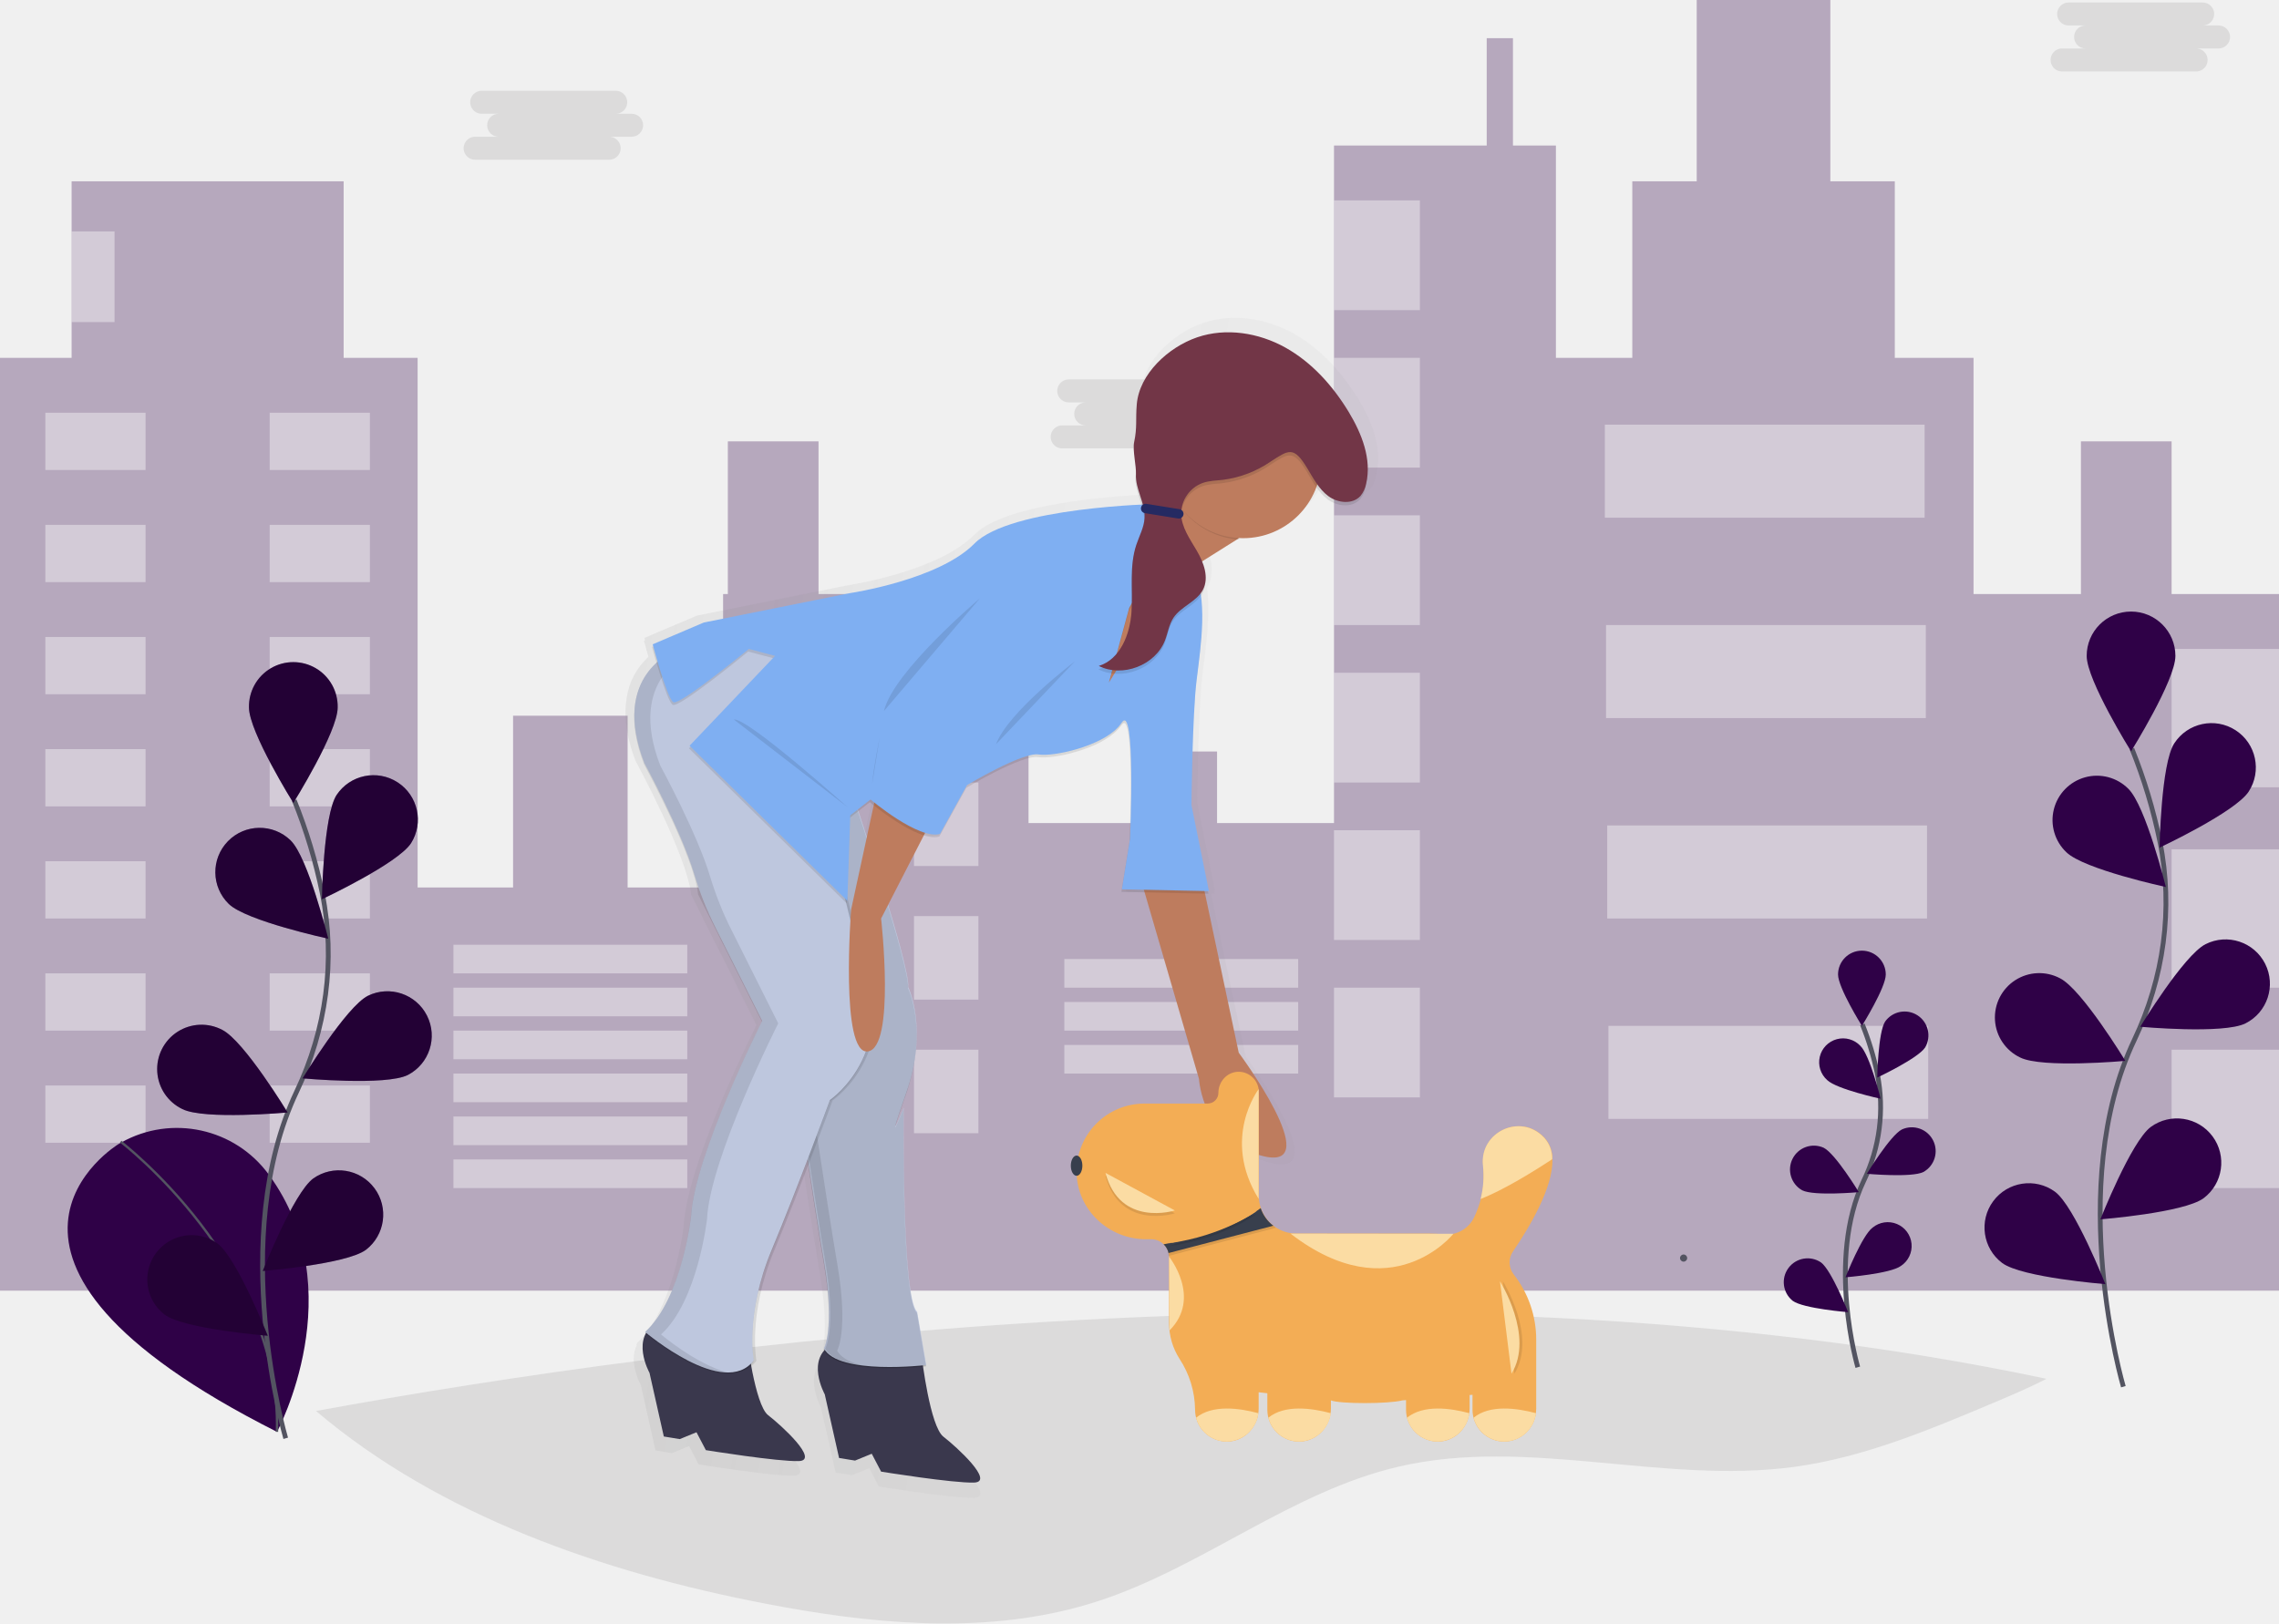
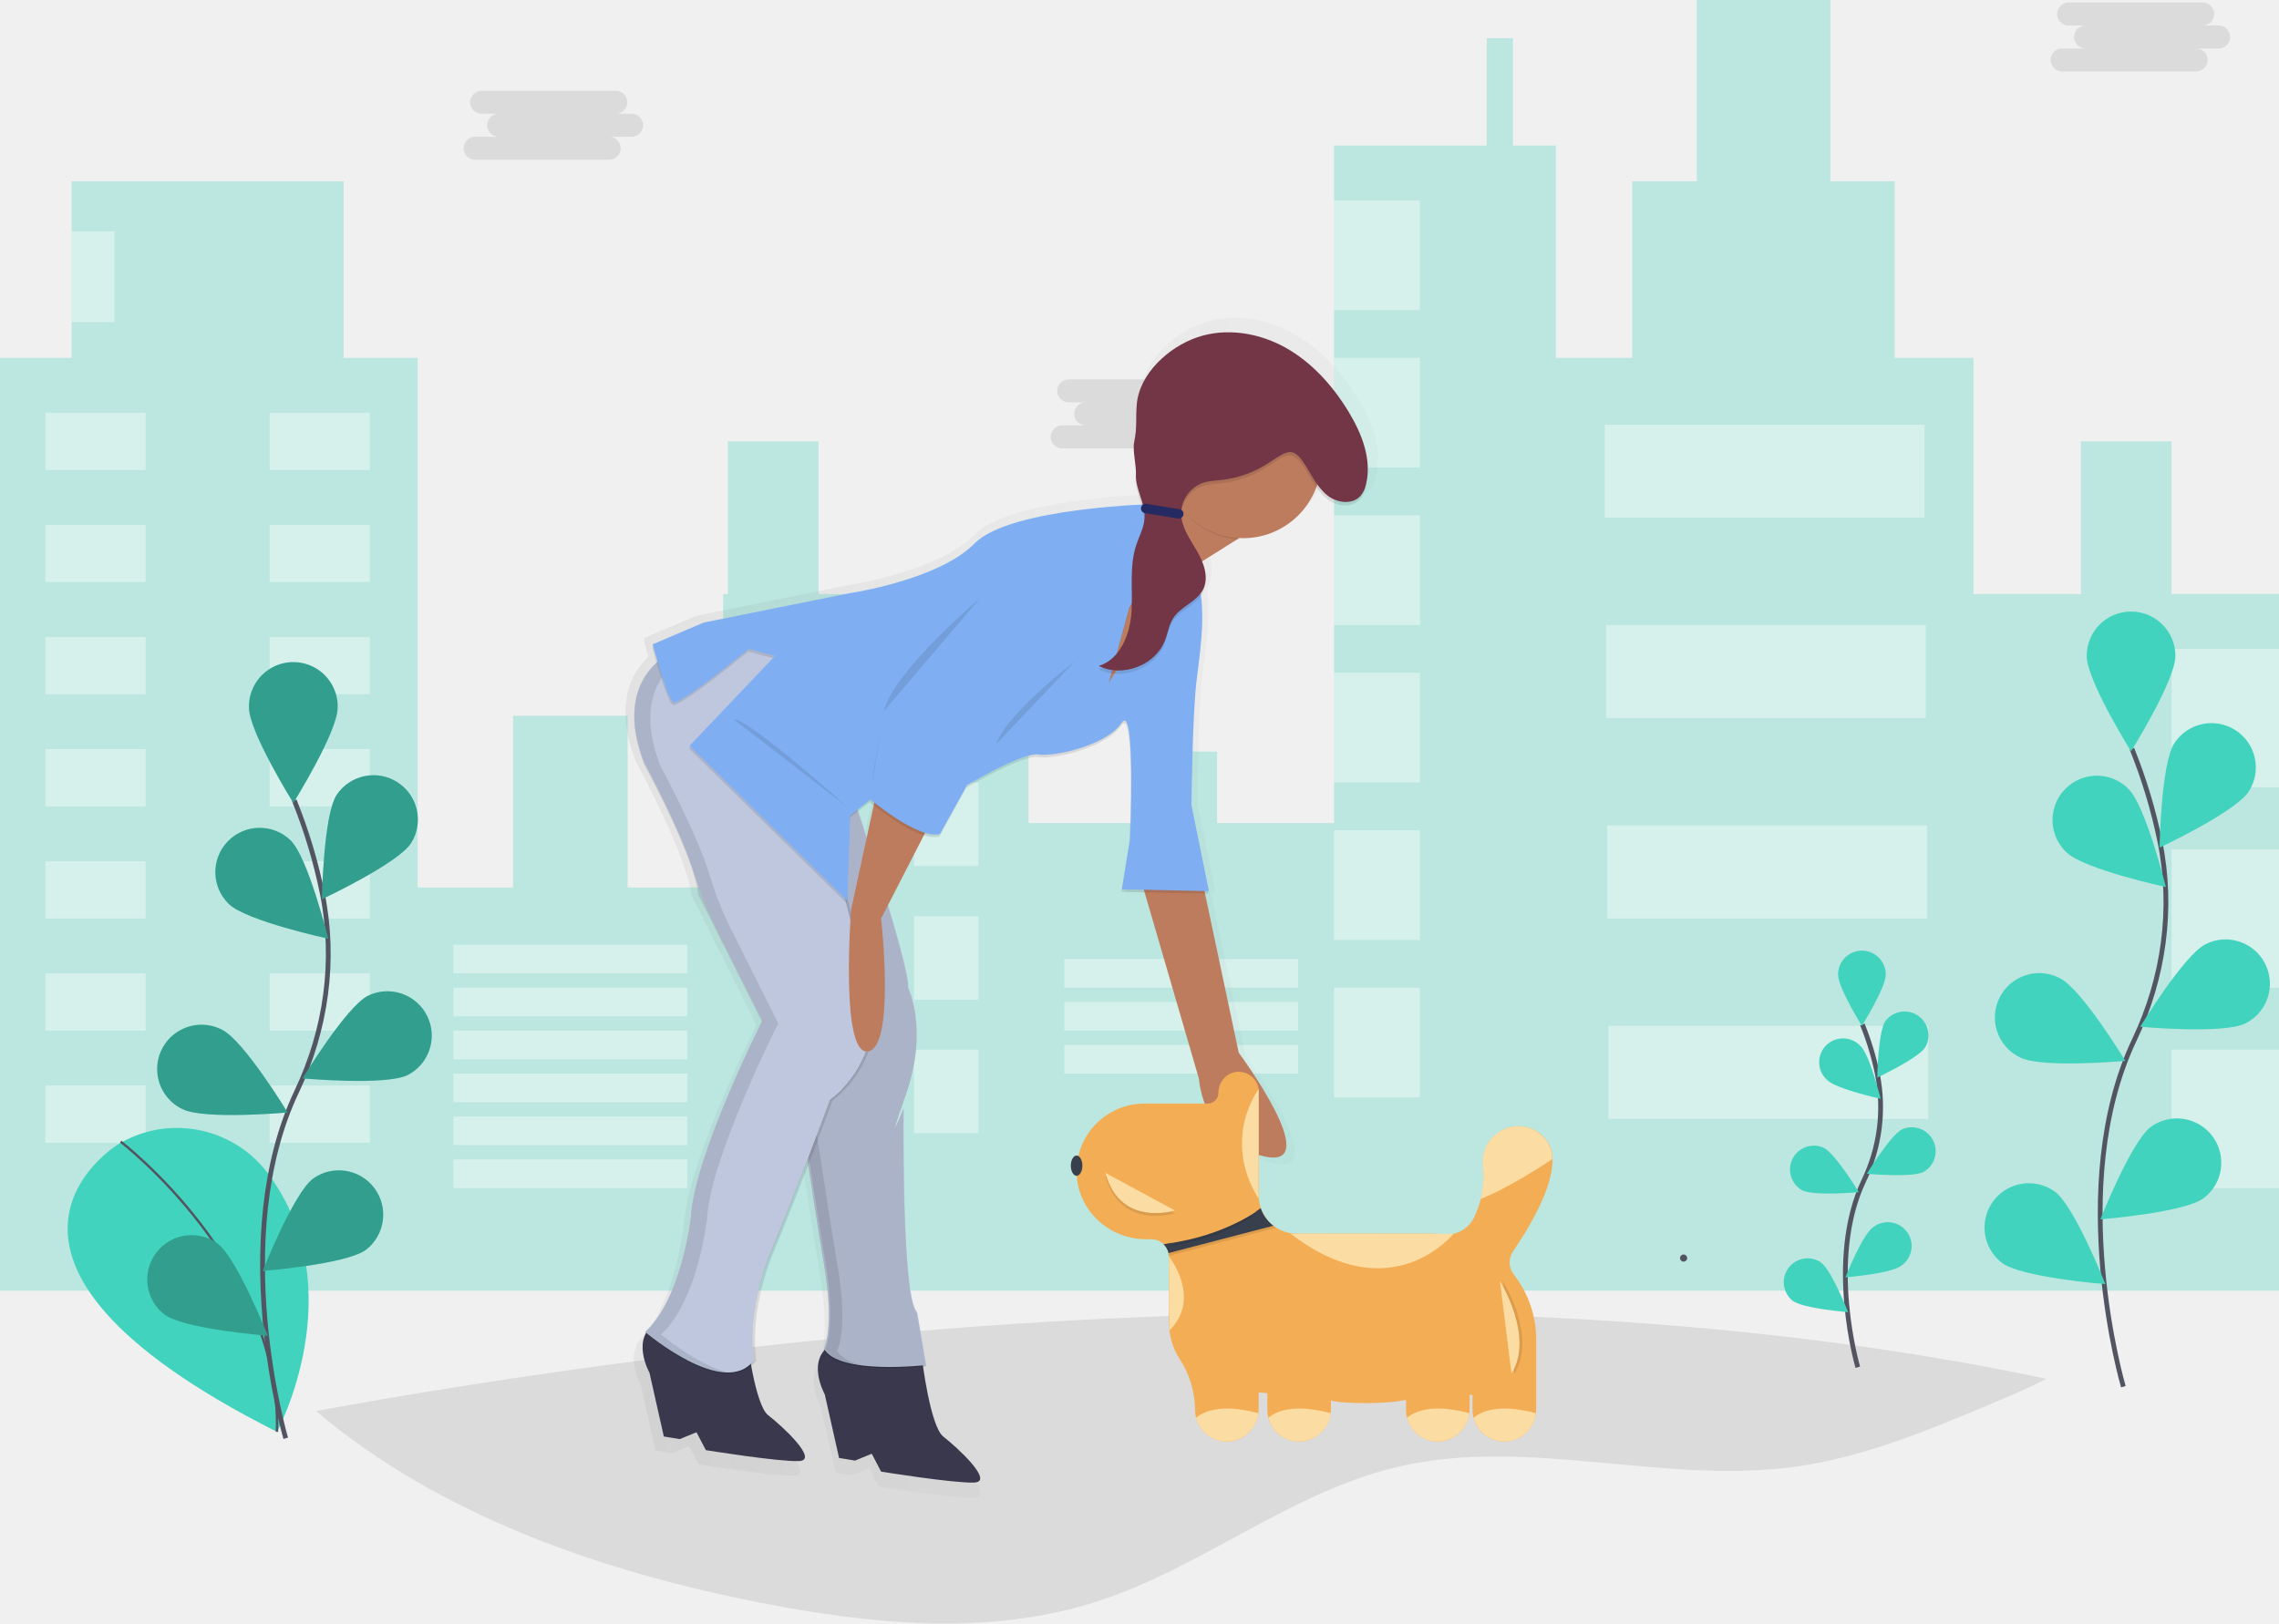
<svg xmlns="http://www.w3.org/2000/svg" id="b5b072d9-b5a4-4f96-a9a9-2e33ee6d5cf1" data-name="Layer 1" width="955" height="680.5" viewBox="0 0 955 680.5">
  <defs>
    <linearGradient id="a5ac7b16-889c-4327-95b5-489bb9690718" x1="380.51" y1="452.69" x2="687.26" y2="452.69" gradientTransform="translate(72.62 -49.07) rotate(9.18)" gradientUnits="userSpaceOnUse">
      <stop offset="0" stop-color="gray" stop-opacity="0.25" />
      <stop offset="0.54" stop-color="gray" stop-opacity="0.12" />
      <stop offset="1" stop-color="gray" stop-opacity="0.1" />
    </linearGradient>
  </defs>
  <path d="M980.07,687.7c-7.12,3.67-14.58,6.84-21.93,9.95-27.19,11.47-54.8,23.06-84,27C819.27,732,762.66,712,708.76,724.48c-45.15,10.42-82.49,42.35-126.6,56.57-20.51,6.61-41.85,9.2-63.38,9.2H516c-2.65,0-5.29-.1-7.94-.2-21.83-.82-43.75-4-65.15-8.17-67.57-13-136.34-36.83-188-80.7C405.33,673.69,715.18,631.51,980.07,687.7Z" transform="translate(-122.5 -109.75)" fill="#252223" opacity="0.1" />
-   <polygon points="910 249 910 185 872 185 872 249 827 249 827 150 794 150 794 76 767 76 767 0 711 0 711 76 684 76 684 150 652 150 652 61 634 61 634 16 623 16 623 61 559 61 559 345 510 345 510 315 480 315 480 345 431 345 431 249 343 249 343 185 305 185 305 249 303 249 303 372 263 372 263 300 215 300 215 372 175 372 175 150 144 150 144 76 30 76 30 150 0 150 0 541 175 541 303 541 431 541 559 541 652 541 827 541 955 541 955 249 910 249" fill="#2f0147" opacity="0.3" />
+   <polygon points="910 249 910 185 872 185 872 249 827 249 827 150 794 150 794 76 767 76 767 0 711 0 711 76 684 76 684 150 652 150 652 61 634 61 634 16 623 16 623 61 559 61 559 345 510 345 510 315 480 315 480 345 431 345 431 249 343 249 343 185 305 185 305 249 303 249 303 372 263 372 263 300 215 300 215 372 175 372 175 150 144 150 144 76 30 76 30 150 0 150 0 541 175 541 303 541 431 541 559 541 652 541 827 541 955 541 955 249 910 249" fill="#41D3BD" opacity="0.3" />
  <rect x="19" y="173" width="42" height="24" fill="#fff" opacity="0.4" />
  <rect x="235.5" y="282.75" width="42" height="24" transform="translate(390.5 479.75) rotate(-180)" fill="#fff" opacity="0.4" />
  <rect x="19" y="220" width="42" height="24" fill="#fff" opacity="0.4" />
  <rect x="235.5" y="329.75" width="42" height="24" transform="translate(390.5 573.75) rotate(-180)" fill="#fff" opacity="0.4" />
  <rect x="19" y="267" width="42" height="24" fill="#fff" opacity="0.4" />
  <rect x="235.5" y="376.75" width="42" height="24" transform="translate(390.5 667.75) rotate(-180)" fill="#fff" opacity="0.4" />
  <rect x="19" y="314" width="42" height="24" fill="#fff" opacity="0.4" />
  <rect x="235.5" y="423.75" width="42" height="24" transform="translate(390.5 761.75) rotate(-180)" fill="#fff" opacity="0.4" />
  <rect x="19" y="361" width="42" height="24" fill="#fff" opacity="0.4" />
  <rect x="235.5" y="470.75" width="42" height="24" transform="translate(390.5 855.75) rotate(-180)" fill="#fff" opacity="0.4" />
  <rect x="19" y="408" width="42" height="24" fill="#fff" opacity="0.4" />
  <rect x="235.5" y="517.75" width="42" height="24" transform="translate(390.5 949.75) rotate(-180)" fill="#fff" opacity="0.4" />
  <rect x="19" y="455" width="42" height="24" fill="#fff" opacity="0.4" />
  <rect x="235.5" y="564.75" width="42" height="24" transform="translate(390.5 1043.75) rotate(-180)" fill="#fff" opacity="0.4" />
  <rect x="190" y="396" width="98" height="12" fill="#fff" opacity="0.4" />
  <rect x="190" y="414" width="98" height="12" fill="#fff" opacity="0.4" />
  <rect x="190" y="432" width="98" height="12" fill="#fff" opacity="0.4" />
  <rect x="446" y="402" width="98" height="12" fill="#fff" opacity="0.4" />
  <rect x="446" y="420" width="98" height="12" fill="#fff" opacity="0.4" />
  <rect x="446" y="438" width="98" height="12" fill="#fff" opacity="0.4" />
  <rect x="190" y="450" width="98" height="12" fill="#fff" opacity="0.4" />
  <rect x="190" y="468" width="98" height="12" fill="#fff" opacity="0.4" />
  <rect x="190" y="486" width="98" height="12" fill="#fff" opacity="0.4" />
  <rect x="324" y="272" width="27" height="35" fill="#fff" opacity="0.4" />
  <rect x="505.5" y="381.75" width="27" height="35" transform="translate(915.5 688.75) rotate(-180)" fill="#fff" opacity="0.4" />
  <rect x="324" y="328" width="27" height="35" fill="#fff" opacity="0.4" />
  <rect x="505.5" y="437.75" width="27" height="35" transform="translate(915.5 800.75) rotate(-180)" fill="#fff" opacity="0.4" />
  <rect x="324" y="384" width="27" height="35" fill="#fff" opacity="0.4" />
  <rect x="505.5" y="493.75" width="27" height="35" transform="translate(915.5 912.75) rotate(-180)" fill="#fff" opacity="0.4" />
  <rect x="324" y="440" width="27" height="35" fill="#fff" opacity="0.4" />
  <rect x="505.5" y="549.75" width="27" height="35" transform="translate(915.5 1024.75) rotate(-180)" fill="#fff" opacity="0.4" />
  <rect x="559" y="84" width="36" height="46" fill="#fff" opacity="0.4" />
  <rect x="559" y="150" width="36" height="46" fill="#fff" opacity="0.4" />
  <rect x="559" y="216" width="36" height="46" fill="#fff" opacity="0.4" />
  <rect x="559" y="282" width="36" height="46" fill="#fff" opacity="0.4" />
  <rect x="559" y="348" width="36" height="46" fill="#fff" opacity="0.4" />
  <rect x="559" y="414" width="36" height="46" fill="#fff" opacity="0.4" />
  <rect x="672.5" y="178" width="134" height="39" fill="#fff" opacity="0.4" />
  <rect x="673" y="262" width="134" height="39" fill="#fff" opacity="0.4" />
  <rect x="673.5" y="346" width="134" height="39" fill="#fff" opacity="0.4" />
  <rect x="674" y="430" width="134" height="39" fill="#fff" opacity="0.4" />
  <rect x="30" y="97" width="18" height="38" fill="#fff" opacity="0.4" />
  <rect x="910" y="272" width="45" height="58" fill="#fff" opacity="0.4" />
  <rect x="910" y="356" width="45" height="58" fill="#fff" opacity="0.4" />
  <rect x="910" y="440" width="45" height="58" fill="#fff" opacity="0.4" />
-   <path d="M172.17,589.3s-78.73,47.5,66.4,120.63c0,0,32-59.36-3.38-107.76a47.66,47.66,0,0,0-61.84-13.55Z" transform="translate(-122.5 -109.75)" fill="#2f0147" />
+   <path d="M172.17,589.3s-78.73,47.5,66.4,120.63c0,0,32-59.36-3.38-107.76a47.66,47.66,0,0,0-61.84-13.55Z" transform="translate(-122.5 -109.75)" fill="#41D3BD" />
  <path d="M173.08,588.3s67.37,51.55,65.49,121.63" transform="translate(-122.5 -109.75)" fill="none" stroke="#535461" stroke-miterlimit="10" />
  <path d="M242.23,712.63s-24.67-83.76,4.63-145.41c12.29-25.87,16.37-54.92,10.69-83a221.91,221.91,0,0,0-11.75-39" transform="translate(-122.5 -109.75)" fill="none" stroke="#535461" stroke-miterlimit="10" stroke-width="2" />
-   <path d="M264,406.31c0,10.26-18.58,40-18.58,40s-18.59-29.77-18.59-40a18.59,18.59,0,1,1,37.17,0Z" transform="translate(-122.5 -109.75)" fill="#2f0147" />
-   <path d="M294.76,463.17c-5.58,8.62-37.36,23.5-37.36,23.5s.57-35.09,6.15-43.7a18.59,18.59,0,0,1,31.21,20.2Z" transform="translate(-122.5 -109.75)" fill="#2f0147" />
-   <path d="M293.41,560.34c-9.16,4.62-44.11,1.42-44.11,1.42s18.21-30,27.38-34.62a18.59,18.59,0,0,1,16.73,33.2Z" transform="translate(-122.5 -109.75)" fill="#2f0147" />
-   <path d="M275.84,633.63c-8.25,6.1-43.23,8.86-43.23,8.86s12.87-32.65,21.13-38.75a18.59,18.59,0,0,1,22.1,29.89Z" transform="translate(-122.5 -109.75)" fill="#2f0147" />
-   <path d="M218.37,488.66c7.36,7.15,41.67,14.56,41.67,14.56s-8.4-34.07-15.77-41.22a18.58,18.58,0,1,0-25.9,26.66Z" transform="translate(-122.5 -109.75)" fill="#2f0147" />
-   <path d="M198.91,574.63c9.16,4.63,44.11,1.43,44.11,1.43s-18.21-30-27.37-34.62a18.59,18.59,0,1,0-16.74,33.19Z" transform="translate(-122.5 -109.75)" fill="#2f0147" />
-   <path d="M191.46,660.79c8.25,6.1,43.24,8.86,43.24,8.86S221.82,637,213.56,630.9a18.59,18.59,0,0,0-22.1,29.89Z" transform="translate(-122.5 -109.75)" fill="#2f0147" />
+   <path d="M264,406.31c0,10.26-18.58,40-18.58,40s-18.59-29.77-18.59-40a18.59,18.59,0,1,1,37.17,0Z" transform="translate(-122.5 -109.75)" fill="#41D3BD" />
+   <path d="M294.76,463.17c-5.58,8.62-37.36,23.5-37.36,23.5s.57-35.09,6.15-43.7a18.59,18.59,0,0,1,31.21,20.2Z" transform="translate(-122.5 -109.75)" fill="#41D3BD" />
+   <path d="M293.41,560.34c-9.16,4.62-44.11,1.42-44.11,1.42s18.21-30,27.38-34.62a18.59,18.59,0,0,1,16.73,33.2Z" transform="translate(-122.5 -109.75)" fill="#41D3BD" />
+   <path d="M275.84,633.63c-8.25,6.1-43.23,8.86-43.23,8.86s12.87-32.65,21.13-38.75a18.59,18.59,0,0,1,22.1,29.89Z" transform="translate(-122.5 -109.75)" fill="#41D3BD" />
+   <path d="M218.37,488.66c7.36,7.15,41.67,14.56,41.67,14.56s-8.4-34.07-15.77-41.22a18.58,18.58,0,1,0-25.9,26.66Z" transform="translate(-122.5 -109.75)" fill="#41D3BD" />
+   <path d="M198.91,574.63c9.16,4.63,44.11,1.43,44.11,1.43s-18.21-30-27.37-34.62a18.59,18.59,0,1,0-16.74,33.19Z" transform="translate(-122.5 -109.75)" fill="#41D3BD" />
+   <path d="M191.46,660.79c8.25,6.1,43.24,8.86,43.24,8.86S221.82,637,213.56,630.9a18.59,18.59,0,0,0-22.1,29.89Z" transform="translate(-122.5 -109.75)" fill="#41D3BD" />
  <path d="M264,406.31c0,10.26-18.58,40-18.58,40s-18.59-29.77-18.59-40a18.59,18.59,0,1,1,37.17,0Z" transform="translate(-122.5 -109.75)" opacity="0.25" />
  <path d="M294.76,463.17c-5.58,8.62-37.36,23.5-37.36,23.5s.57-35.09,6.15-43.7a18.59,18.59,0,0,1,31.21,20.2Z" transform="translate(-122.5 -109.75)" opacity="0.25" />
  <path d="M293.41,560.34c-9.16,4.62-44.11,1.42-44.11,1.42s18.21-30,27.38-34.62a18.59,18.59,0,0,1,16.73,33.2Z" transform="translate(-122.5 -109.75)" opacity="0.25" />
  <path d="M275.84,633.63c-8.25,6.1-43.23,8.86-43.23,8.86s12.87-32.65,21.13-38.75a18.59,18.59,0,0,1,22.1,29.89Z" transform="translate(-122.5 -109.75)" opacity="0.25" />
  <path d="M218.37,488.66c7.36,7.15,41.67,14.56,41.67,14.56s-8.4-34.07-15.77-41.22a18.58,18.58,0,1,0-25.9,26.66Z" transform="translate(-122.5 -109.75)" opacity="0.25" />
  <path d="M198.91,574.63c9.16,4.63,44.11,1.43,44.11,1.43s-18.21-30-27.37-34.62a18.59,18.59,0,1,0-16.74,33.19Z" transform="translate(-122.5 -109.75)" opacity="0.25" />
  <path d="M191.46,660.79c8.25,6.1,43.24,8.86,43.24,8.86S221.82,637,213.56,630.9a18.59,18.59,0,0,0-22.1,29.89Z" transform="translate(-122.5 -109.75)" opacity="0.25" />
  <path d="M1012.28,691s-24.67-83.76,4.63-145.41c12.29-25.87,16.38-54.92,10.7-83a223.63,223.63,0,0,0-11.75-39" transform="translate(-122.5 -109.75)" fill="none" stroke="#535461" stroke-miterlimit="10" stroke-width="2" />
-   <path d="M1034.09,384.68c0,10.26-18.59,40-18.59,40s-18.59-29.77-18.59-40a18.59,18.59,0,1,1,37.18,0Z" transform="translate(-122.5 -109.75)" fill="#2f0147" />
-   <path d="M1064.81,441.54c-5.58,8.62-37.36,23.5-37.36,23.5s.58-35.09,6.16-43.7a18.58,18.58,0,0,1,31.2,20.2Z" transform="translate(-122.5 -109.75)" fill="#2f0147" />
-   <path d="M1063.47,538.71c-9.17,4.62-44.12,1.42-44.12,1.42s18.22-30,27.38-34.62a18.59,18.59,0,0,1,16.74,33.2Z" transform="translate(-122.5 -109.75)" fill="#2f0147" />
-   <path d="M1045.9,612c-8.26,6.1-43.24,8.86-43.24,8.86s12.88-32.65,21.13-38.75A18.59,18.59,0,0,1,1045.9,612Z" transform="translate(-122.5 -109.75)" fill="#2f0147" />
-   <path d="M988.42,467c7.37,7.15,41.67,14.56,41.67,14.56s-8.4-34.07-15.76-41.22A18.59,18.59,0,1,0,988.42,467Z" transform="translate(-122.5 -109.75)" fill="#2f0147" />
-   <path d="M969,553c9.17,4.63,44.12,1.43,44.12,1.43s-18.21-30-27.38-34.62A18.59,18.59,0,1,0,969,553Z" transform="translate(-122.5 -109.75)" fill="#2f0147" />
-   <path d="M961.51,639.16c8.26,6.1,43.24,8.86,43.24,8.86s-12.88-32.64-21.13-38.75a18.59,18.59,0,0,0-22.11,29.89Z" transform="translate(-122.5 -109.75)" fill="#2f0147" />
+   <path d="M1034.09,384.68c0,10.26-18.59,40-18.59,40s-18.59-29.77-18.59-40a18.59,18.59,0,1,1,37.18,0Z" transform="translate(-122.5 -109.75)" fill="#41D3BD" />
+   <path d="M1064.81,441.54c-5.58,8.62-37.36,23.5-37.36,23.5s.58-35.09,6.16-43.7a18.58,18.58,0,0,1,31.2,20.2Z" transform="translate(-122.5 -109.75)" fill="#41D3BD" />
+   <path d="M1063.47,538.71c-9.17,4.62-44.12,1.42-44.12,1.42s18.22-30,27.38-34.62a18.59,18.59,0,0,1,16.74,33.2Z" transform="translate(-122.5 -109.75)" fill="#41D3BD" />
+   <path d="M1045.9,612c-8.26,6.1-43.24,8.86-43.24,8.86s12.88-32.65,21.13-38.75A18.59,18.59,0,0,1,1045.9,612Z" transform="translate(-122.5 -109.75)" fill="#41D3BD" />
+   <path d="M988.42,467c7.37,7.15,41.67,14.56,41.67,14.56s-8.4-34.07-15.76-41.22A18.59,18.59,0,1,0,988.42,467Z" transform="translate(-122.5 -109.75)" fill="#41D3BD" />
+   <path d="M969,553c9.17,4.63,44.12,1.43,44.12,1.43s-18.21-30-27.38-34.62A18.59,18.59,0,1,0,969,553Z" transform="translate(-122.5 -109.75)" fill="#41D3BD" />
+   <path d="M961.51,639.16c8.26,6.1,43.24,8.86,43.24,8.86s-12.88-32.64-21.13-38.75a18.59,18.59,0,0,0-22.11,29.89Z" transform="translate(-122.5 -109.75)" fill="#41D3BD" />
  <path d="M901,682.85s-13.26-45,2.49-78.14a71.17,71.17,0,0,0,5.75-44.6,119.74,119.74,0,0,0-6.32-20.94" transform="translate(-122.5 -109.75)" fill="none" stroke="#535461" stroke-miterlimit="10" stroke-width="2" />
-   <path d="M912.72,518.23c0,5.52-10,21.52-10,21.52s-10-16-10-21.52a10,10,0,0,1,20,0Z" transform="translate(-122.5 -109.75)" fill="#2f0147" />
-   <path d="M929.23,548.79c-3,4.63-20.08,12.63-20.08,12.63s.31-18.86,3.31-23.49a10,10,0,0,1,16.77,10.86Z" transform="translate(-122.5 -109.75)" fill="#2f0147" />
-   <path d="M928.51,601c-4.93,2.48-23.71.76-23.71.76s9.79-16.12,14.71-18.6a10,10,0,0,1,9,17.84Z" transform="translate(-122.5 -109.75)" fill="#2f0147" />
-   <path d="M919.06,640.39c-4.43,3.28-23.23,4.76-23.23,4.76s6.92-17.54,11.36-20.82a10,10,0,1,1,11.87,16.06Z" transform="translate(-122.5 -109.75)" fill="#2f0147" />
-   <path d="M888.18,562.49c4,3.84,22.39,7.82,22.39,7.82s-4.51-18.31-8.47-22.15a10,10,0,1,0-13.92,14.33Z" transform="translate(-122.5 -109.75)" fill="#2f0147" />
-   <path d="M877.72,608.69c4.93,2.48,23.71.77,23.71.77s-9.79-16.12-14.72-18.61a10,10,0,0,0-9,17.84Z" transform="translate(-122.5 -109.75)" fill="#2f0147" />
-   <path d="M873.72,655c4.43,3.28,23.23,4.76,23.23,4.76S890,642.21,885.6,638.93A10,10,0,0,0,873.72,655Z" transform="translate(-122.5 -109.75)" fill="#2f0147" />
+   <path d="M912.72,518.23c0,5.52-10,21.52-10,21.52s-10-16-10-21.52a10,10,0,0,1,20,0Z" transform="translate(-122.5 -109.75)" fill="#41D3BD" />
+   <path d="M929.23,548.79c-3,4.63-20.08,12.63-20.08,12.63s.31-18.86,3.31-23.49a10,10,0,0,1,16.77,10.86Z" transform="translate(-122.5 -109.75)" fill="#41D3BD" />
+   <path d="M928.51,601c-4.93,2.48-23.71.76-23.71.76s9.79-16.12,14.71-18.6a10,10,0,0,1,9,17.84Z" transform="translate(-122.5 -109.75)" fill="#41D3BD" />
+   <path d="M919.06,640.39c-4.43,3.28-23.23,4.76-23.23,4.76s6.92-17.54,11.36-20.82a10,10,0,1,1,11.87,16.06Z" transform="translate(-122.5 -109.75)" fill="#41D3BD" />
+   <path d="M888.18,562.49c4,3.84,22.39,7.82,22.39,7.82s-4.51-18.31-8.47-22.15a10,10,0,1,0-13.92,14.33Z" transform="translate(-122.5 -109.75)" fill="#41D3BD" />
+   <path d="M877.72,608.69c4.93,2.48,23.71.77,23.71.77s-9.79-16.12-14.72-18.61a10,10,0,0,0-9,17.84Z" transform="translate(-122.5 -109.75)" fill="#41D3BD" />
+   <path d="M873.72,655c4.43,3.28,23.23,4.76,23.23,4.76S890,642.21,885.6,638.93A10,10,0,0,0,873.72,655Z" transform="translate(-122.5 -109.75)" fill="#41D3BD" />
  <path d="M387.18,157.43H380.3a4.82,4.82,0,1,0,0-9.63H324.57a4.82,4.82,0,1,0,0,9.63h6.88a4.82,4.82,0,1,0,0,9.64h-9.63a4.82,4.82,0,1,0,0,9.63h55.73a4.82,4.82,0,1,0,0-9.63h9.63a4.82,4.82,0,1,0,0-9.64Z" transform="translate(-122.5 -109.75)" fill="#252223" opacity="0.1" />
  <path d="M633.18,278.43H626.3a4.82,4.82,0,1,0,0-9.63H570.57a4.82,4.82,0,1,0,0,9.63h6.88a4.82,4.82,0,0,0,0,9.64h-9.63a4.82,4.82,0,1,0,0,9.63h55.73a4.82,4.82,0,1,0,0-9.63h9.63a4.82,4.82,0,1,0,0-9.64Z" transform="translate(-122.5 -109.75)" fill="#252223" opacity="0.1" />
  <path d="M1052.18,120.43h-6.88a4.82,4.82,0,1,0,0-9.63H989.57a4.82,4.82,0,1,0,0,9.63h6.88a4.82,4.82,0,0,0,0,9.64h-9.63a4.82,4.82,0,1,0,0,9.63h55.73a4.82,4.82,0,1,0,0-9.63h9.63a4.82,4.82,0,0,0,0-9.64Z" transform="translate(-122.5 -109.75)" fill="#252223" opacity="0.1" />
  <path d="M828,638.59a1.5,1.5,0,0,0,0-3,1.5,1.5,0,0,0,0,3Z" transform="translate(-122.5 -109.75)" fill="#535461" />
  <g opacity="0.5">
    <path d="M644.53,552.76,630,484.36l1.49,0-.23-1.16h.42l-7.52-37s.38-38.65,2.21-53.6c1.34-10.91,3.46-24.81,1.91-36.51a11,11,0,0,0,.59-1,10.55,10.55,0,0,0,1.14-4,16.49,16.49,0,0,0-1.26-9.65L643.86,332c.34,0,.69.07,1,.09,0-.14-.14-.36-.25-.65a33.6,33.6,0,0,0,33.26-21.85,22.28,22.28,0,0,0,4.87,5.24c4.07,3.05,10.48,3.73,13.87-.06a11.67,11.67,0,0,0,2.43-5.23c.2-.86.34-1.74.46-2.61,1.92-10.22-2.29-20.76-7.72-29.72-6.79-11.19-15.8-21.32-27.25-27.68s-25.5-8.64-37.89-4.4-24.87,15.75-26,28.8c-.56,6.67.24,9.76-1.14,16.31-.69,3.26.8,9.61.78,13.21a16.3,16.3,0,0,0-.24,2c-.2,4,1.39,7.78,2.55,11.62-16.34.82-59.31,4.13-71.72,16.75-15.44,15.69-53.3,21.3-53.3,21.3l-63.05,12.69-22,9.34.25,1-.44.19s.78,2.91,1.9,6.75a28.57,28.57,0,0,0-9.09,17c-1.22,6.79-.57,15.53,3.73,26.68,0,0,21.71,39.87,23.21,55.95l27.4,54.69c-2.35,4.69-25.83,52.09-29.87,78.62a54.21,54.21,0,0,0-.65,5.77s-.15,1.4-.52,3.73c-1.61,9.83-6.7,34-19.13,45.3l0,0h0l.16.14h0l0,0-.36.35.28.24c-3.73,7.13,1.66,16.79,1.66,16.79l6.13,27.38,6.86,1.11,7.22-2.94,4,7.69s31.15,5,40,4.71-7.5-15.29-13.23-19.74c-3.18-2.46-5.67-12.57-7.25-21.08a13.26,13.26,0,0,0,2.23-2.31s-3.81-20,7.66-47.44c4.89-11.68,10.15-25.11,14.6-36.68,2.39,15.54,4.9,31.55,6.75,42.48,2.69,15.83,2.34,25.49,1.51,30.94A18.38,18.38,0,0,1,466.2,680a1.4,1.4,0,0,1,.1.16,2.86,2.86,0,0,1-.19.41c.06.1.12.19.17.29-6.26,7.16.26,18.84.26,18.84L472.67,727l6.86,1.11,7.22-2.94,4,7.69s31.15,5,40,4.71-7.5-15.29-13.24-19.74c-4.47-3.47-7.57-22.1-8.72-30.09.83-.08,1.29-.14,1.29-.14l-.09-.55.19,0-3.92-22.92c-6.7-5.77-5.77-87.74-5.77-87.74s-3.49,8.57-3.6,7.88c.34-1.38,1.6-5.28,4.52-13.59A81.77,81.77,0,0,0,505.2,556c3.17-19.51-2.74-31.44-2.74-31.44.39-3.92-3.74-19.15-8.62-35.37l15.33-29.88a12.22,12.22,0,0,0,6.68.55l11.61-21s24-14.3,30.87-13.19c6.39,1,26.41-3.38,34.15-11.72A15.83,15.83,0,0,0,594,412c6.23-9.55,3.67,49.86,3.67,49.86l-3.33,20.58-.18,1.14,9.93.2,23.4,80.26s1.47,27.22,28.06,33.27S644.53,552.76,644.53,552.76ZM484.7,460c-1.44-4.44-2.7-8.27-3.65-11.14L486,445s.62.52,1.67,1.35Z" transform="translate(-122.5 -109.75)" fill="url(#a5ac7b16-889c-4327-95b5-489bb9690718)" />
  </g>
  <path d="M508.83,679.06s3.39,28.56,9,32.9,21.53,18.91,12.9,19.23-39-4.58-39-4.58l-3.93-7.5-7,2.86-6.69-1.08-6-26.69s-8.42-15.08,3.43-21.17S508.83,679.06,508.83,679.06Z" transform="translate(-122.5 -109.75)" fill="#3a384d" />
  <path d="M480.34,444.91S503.89,515,503,524c0,0,8.63,17.4-.89,44.45s-1,6.13-1,6.13-.9,79.89,5.62,85.52l3.82,22.34s-36.72,4.36-42.9-6.93c0,0,4.78-8.37.1-36S454.05,551,454.05,551L429.61,412.13Z" transform="translate(-122.5 -109.75)" opacity="0.1" />
  <path d="M480.43,444.35s23.55,70.13,22.66,79.13c0,0,8.63,17.4-.89,44.45s-1,6.13-1,6.13-.9,79.9,5.62,85.52l3.82,22.35s-36.72,4.35-42.9-6.94c0,0,4.78-8.37.1-36s-13.71-88.54-13.71-88.54L429.7,411.57Z" transform="translate(-122.5 -109.75)" fill="#bec7de" />
  <path d="M435.76,415.21l23.95,136.14s9,60.91,13.71,88.54-.1,36-.1,36c1.8,3.29,6.17,5.24,11.47,6.37-7.44-.87-14.15-2.9-16.49-7.18,0,0,4.79-8.37.11-36s-13.71-88.54-13.71-88.54L430.26,411.66Z" transform="translate(-122.5 -109.75)" opacity="0.1" />
  <path d="M435.39,670.05s3.38,28.56,9,32.9,21.53,18.91,12.9,19.23-39-4.58-39-4.58l-3.93-7.5-7,2.87-6.69-1.09-6-26.69s-8.42-15.08,3.42-21.17S435.39,670.05,435.39,670.05Z" transform="translate(-122.5 -109.75)" fill="#3a384d" />
  <path d="M480.34,444.91S503.89,515,503,524c0,0,8.63,17.4-.89,44.45s-1,6.13-1,6.13-.9,79.89,5.62,85.52l3.82,22.34s-36.72,4.36-42.9-6.93c0,0,4.78-8.37.1-36S454.05,551,454.05,551L429.61,412.13Z" transform="translate(-122.5 -109.75)" opacity="0.1" />
  <path d="M405.71,383.11s-26.21,10.06-12.11,46.64c0,0,21.17,38.86,22.64,54.54l26.8,53.5s-28.58,56.56-29.85,82.08c0,0-3.82,34.26-19.24,48.34,0,0,33.17,28.23,45.52,11.93,0,0-3.71-19.46,7.48-46.24S471.41,571,471.41,571s32.09-21.69,10.71-66.31l-24-99.35-.39-22.36-18.41-6.4Z" transform="translate(-122.5 -109.75)" opacity="0.1" />
  <path d="M404.51,383.48s-26.21,10.06-12.11,46.64c0,0,21.16,38.87,22.63,54.55l26.8,53.5S413.25,594.72,412,620.25c0,0-3.82,34.25-19.25,48.34,0,0,33.17,28.23,45.53,11.93,0,0-3.72-19.47,7.47-46.24s24.46-62.94,24.46-62.94,32.1-21.69,10.72-66.31l-24-99.35-.39-22.36-18.4-6.4Z" transform="translate(-122.5 -109.75)" opacity="0.1" />
  <path d="M404.6,382.93S378.39,393,392.49,429.57c0,0,15.55,28.55,20.91,46.58a139,139,0,0,0,9,22.49l19.52,39s-28.58,56.56-29.84,82.08c0,0-3.82,34.26-19.25,48.34,0,0,33.17,28.23,45.53,11.93,0,0-3.72-19.46,7.47-46.24s24.46-62.94,24.46-62.94,32.1-21.69,10.72-66.31l-24-99.35-.39-22.36-18.4-6.4Z" transform="translate(-122.5 -109.75)" fill="#bec7de" />
  <path d="M404.6,382.93l33.65-6.57,4.39,1.53L411.29,384s-26.21,10.06-12.11,46.64c0,0,15.54,28.55,20.91,46.58a139,139,0,0,0,9,22.49l19.53,39S420,595.25,418.77,620.77c0,0-3.83,34.26-19.25,48.34,0,0,14.29,12.16,27.6,15.91-14.68-.3-34.29-17-34.29-17,15.43-14.08,19.25-48.34,19.25-48.34,1.26-25.52,29.84-82.08,29.84-82.08l-19.52-39a139,139,0,0,1-9-22.49c-5.36-18-20.91-46.58-20.91-46.58C378.39,393,404.6,382.93,404.6,382.93Z" transform="translate(-122.5 -109.75)" opacity="0.1" />
  <path d="M512.59,454.12l-20.87,40.65s6.12,54.16-5.57,55.7-7-59.44-7-59.44l11.25-51.93Z" transform="translate(-122.5 -109.75)" fill="#be7c5e" />
  <path d="M626.66,480.56,641.58,551s36.62,49.37,10.7,43.47S624.93,562,624.93,562l-25-85.8Z" transform="translate(-122.5 -109.75)" fill="#be7c5e" />
  <path d="M641.53,335.45l-36.9,23.2-13.17-35.29s30.54,2.08,34.1-9.35S641.53,335.45,641.53,335.45Z" transform="translate(-122.5 -109.75)" fill="#be7c5e" />
  <polygon points="500.08 240.37 497.72 230.26 461.35 232.39 446.7 291.2 473.99 292.18 489.27 268.35 497.6 245.11 500.08 240.37" fill="#be7c5e" />
  <path d="M610,339.51l3-16.95s-67.31.84-82.36,16.13-51.95,20.77-51.95,20.77l-61.46,12.36-21.49,9.11s6.06,22.7,8.66,24.27,31.62-22.34,31.62-22.34l11,2.92L411.2,423.44l66.11,65,1.22-35.82L487,446s20.13,17,29.11,14.42l11.32-20.47s23.4-13.94,30.09-12.86c6.23,1,25.75-3.29,33.29-11.42a14.26,14.26,0,0,0,1.44-1.83c6.08-9.31,3.58,48.6,3.58,48.6l-3.42,21.17,36.47.75-7.32-36.06s.37-37.67,2.15-52.25,5-34.63-1.53-47.13l-12.84,12.22L587,397l8.48-31.22Z" transform="translate(-122.5 -109.75)" opacity="0.1" />
  <path d="M610.19,338.39,607,321s-61.09,1.28-76.14,16.57-52,20.76-52,20.76l-61.46,12.37L396,379.82s6.06,22.7,8.66,24.26,31.63-22.33,31.63-22.33l11,2.92-35.82,37.66,66.11,65,1.22-35.83,8.5-6.63s20.13,17,29.11,14.43l11.32-20.47S551,424.89,557.73,426c6.23,1,25.75-3.3,33.29-11.43a14.26,14.26,0,0,0,1.44-1.83c6.08-9.31,3.58,48.61,3.58,48.61l-3.42,21.17,36.47.75-7.32-36.06s.37-37.68,2.15-52.25,5-34.64-1.53-47.13L609.55,360l-22.37,35.83,8.48-31.22Z" transform="translate(-122.5 -109.75)" fill="#7faff2" />
  <path d="M533.14,360.53s-36.41,30.71-40.22,47.25" transform="translate(-122.5 -109.75)" opacity="0.1" />
  <path d="M572.89,387s-28,21.2-33,34.68" transform="translate(-122.5 -109.75)" opacity="0.1" />
  <path d="M491.12,418.92s-2.63,12.72-3.15,19.5" transform="translate(-122.5 -109.75)" opacity="0.1" />
  <path d="M477.81,448.21S435.87,410.56,430,411.33" transform="translate(-122.5 -109.75)" opacity="0.1" />
  <path d="M626,314.65c3.41-10.94,14.93,18.72,15.9,21.27a30.83,30.83,0,0,1-3.27-.36,32.6,32.6,0,0,1-21.76-13.79C621.36,320.36,624.94,318.13,626,314.65Z" transform="translate(-122.5 -109.75)" opacity="0.1" />
  <circle cx="520.91" cy="192.85" r="32.74" fill="#be7c5e" />
  <path d="M670,307.32c2.57,4.23,4.91,8.82,8.88,11.78s10.22,3.63,13.52-.06a11.4,11.4,0,0,0,2.36-5.1c2.42-10.31-1.81-21-7.3-30.09-6.62-10.91-15.41-20.78-26.56-27s-24.86-8.43-36.94-4.29-22,15.2-23,27.92c-.55,6.5,1.09,13.13-.26,19.52-.7,3.33-2.21,6.5-2.38,9.9-.32,6.31,4,12.18,3.61,18.49-.24,3.89-2.23,7.42-3.45,11.13-3,8.94-1.38,18.67-2,28.07s-4.73,19.94-13.73,22.72c9.95,5,23.67-.26,27.72-10.64,1.23-3.17,1.68-6.69,3.55-9.53,3.16-4.8,9.73-6.7,12.38-11.8s.35-11.31-2.55-16.26-6.52-9.93-6.58-15.66a13.78,13.78,0,0,1,9-12.82c2.73-.95,5.68-1,8.55-1.32a45.27,45.27,0,0,0,19.84-7.57C662.35,299.68,664.41,298.12,670,307.32Z" transform="translate(-122.5 -109.75)" opacity="0.1" />
  <path d="M670.21,305.89c2.57,4.24,4.91,8.82,8.88,11.79s10.22,3.63,13.52-.06a11.45,11.45,0,0,0,2.36-5.1c2.42-10.31-1.81-21-7.3-30.09-6.62-10.92-15.41-20.78-26.56-27s-24.86-8.42-36.94-4.29-24.24,15.36-25.31,28.08c-.55,6.5.24,9.51-1.11,15.89-.7,3.33.93,10,.76,13.38-.32,6.31,4,12.18,3.61,18.49-.24,3.89-2.23,7.42-3.45,11.12-3,8.95-1.38,18.68-2,28.08s-4.73,19.93-13.73,22.71c9.95,5,23.67-.26,27.72-10.64,1.23-3.16,1.68-6.68,3.55-9.52,3.16-4.8,9.73-6.7,12.38-11.8s.35-11.32-2.54-16.27-6.53-9.92-6.59-15.66a13.78,13.78,0,0,1,9-12.81c2.73-.95,5.68-1,8.55-1.32a45.39,45.39,0,0,0,19.84-7.57C662.58,298.25,664.64,296.7,670.21,305.89Z" transform="translate(-122.5 -109.75)" fill="#723647" />
  <rect x="600.5" y="322.05" width="18.03" height="3.95" rx="1.98" transform="translate(1037.04 631.38) rotate(-170.82)" fill="#252a62" />
  <path d="M573.64,601.2c.23,15.66,13.44,28,29.1,28h2.18a7.38,7.38,0,0,1,5.16,2.08,7.14,7.14,0,0,1,2.09,3.66,6.67,6.67,0,0,1,.22,1.73v27.65a27.69,27.69,0,0,0,4.38,15,39.57,39.57,0,0,1,6.52,21.34h0A13.34,13.34,0,0,0,636.87,714c7.32-.13,13.06-6.43,13.06-13.76v-6.91l3.64.42v6.93A13.33,13.33,0,0,0,667.14,714c7.33-.13,13.07-6.43,13.07-13.76v-3.5c3.63,1.52,24.22,1.52,29.93,0l1.55-.12v4A13.34,13.34,0,0,0,725.27,714c7.32-.13,13.06-6.43,13.06-13.76V694.5l1.21-.11v6.3A13.34,13.34,0,0,0,753.12,714a13.56,13.56,0,0,0,13-11.89,16.47,16.47,0,0,0,.12-1.87V671.32a44.31,44.31,0,0,0-9.45-27.4,8.22,8.22,0,0,1-.23-9.7c6.78-9.93,16.81-26.69,16.48-38.57a13,13,0,0,0-3.17-8.79c-.13-.15-.27-.29-.4-.43-9.76-10.22-26.94-2.18-25.45,11.87a39.71,39.71,0,0,1-1,14.05,43.54,43.54,0,0,1-2.73,7.53,12.8,12.8,0,0,1-13.07,7.27,44.6,44.6,0,0,0-5.46-.33h-56a15.73,15.73,0,0,1-14.9-10.67,15.2,15.2,0,0,1-.85-5.07v-43.6a8.48,8.48,0,0,0-8.74-8.48,8.28,8.28,0,0,0-5.85,2.73,9.09,9.09,0,0,0-2.36,6.1,4.48,4.48,0,0,1-4.49,4.49H602.1a28.46,28.46,0,0,0-28.46,28.88Z" transform="translate(-122.5 -109.75)" fill="#f3ad55" />
  <path d="M740,704a13.34,13.34,0,0,0,13.16,10,13.56,13.56,0,0,0,13-11.89C758,699.94,746.82,698.44,740,704Z" transform="translate(-122.5 -109.75)" fill="#fbdca3" />
  <path d="M712.1,704a13.35,13.35,0,0,0,13.17,10,13.55,13.55,0,0,0,12.94-11.89C730.15,699.94,719,698.44,712.1,704Z" transform="translate(-122.5 -109.75)" fill="#fbdca3" />
  <path d="M654,704a13.34,13.34,0,0,0,13.16,10,13.56,13.56,0,0,0,13-11.89C672,699.94,660.84,698.44,654,704Z" transform="translate(-122.5 -109.75)" fill="#fbdca3" />
  <path d="M623.7,704a13.34,13.34,0,0,0,13.17,10,13.55,13.55,0,0,0,12.94-11.89C641.75,699.94,630.57,698.44,623.7,704Z" transform="translate(-122.5 -109.75)" fill="#fbdca3" />
  <path d="M742.94,612.35c9.41-3.78,20.89-10.7,30-16.7a13,13,0,0,0-3.17-8.79c-.13-.15-.27-.29-.4-.43-9.76-10.22-26.94-2.18-25.45,11.87A39.71,39.71,0,0,1,742.94,612.35Z" transform="translate(-122.5 -109.75)" fill="#fbdca3" />
  <path d="M731.55,626.9s-25.91,32.62-68.3-.08" transform="translate(-122.5 -109.75)" fill="#fbdca3" />
  <path d="M649.93,566.27s-15.74,20.59,0,46" transform="translate(-122.5 -109.75)" fill="#fbdca3" />
  <path d="M612.39,636.51s13.87,17.22.18,30.92" transform="translate(-122.5 -109.75)" fill="#fbdca3" />
  <path d="M611.18,632.87c1,1,.68,1.9,1,3.32l45-11.79c-2.42-1.87-5.43-4.08-6.42-7C645.38,621.55,634.71,628.57,611.18,632.87Z" transform="translate(-122.5 -109.75)" opacity="0.1" />
  <path d="M610.08,631.32a7.14,7.14,0,0,1,2.09,3.66l43.89-11.44a15.69,15.69,0,0,1-5.28-7.39C645.38,620.34,633.61,627,610.08,631.32Z" transform="translate(-122.5 -109.75)" fill="#383f4d" />
  <path d="M649.13,618.57S635.4,628.9,612.39,632.1" transform="translate(-122.5 -109.75)" opacity="0.1" />
  <path d="M649.13,617.36s-13.73,10.33-36.74,13.53" transform="translate(-122.5 -109.75)" fill="#f3ad55" />
  <path d="M614.81,618.34s-23,7.27-29.06-15.74Z" transform="translate(-122.5 -109.75)" opacity="0.1" />
  <path d="M614.81,617.13s-23,7.27-29.06-15.74Z" transform="translate(-122.5 -109.75)" fill="#fbdca3" />
  <ellipse cx="451.14" cy="488.61" rx="2.42" ry="4.24" fill="#383f4d" />
  <path d="M757.1,685.55l-4.84-38.75s14.53,23,4.84,38.75" transform="translate(-122.5 -109.75)" opacity="0.1" />
  <path d="M751.05,646.8s14.53,23,4.84,38.75Z" transform="translate(-122.5 -109.75)" fill="#fbdca3" />
</svg>
